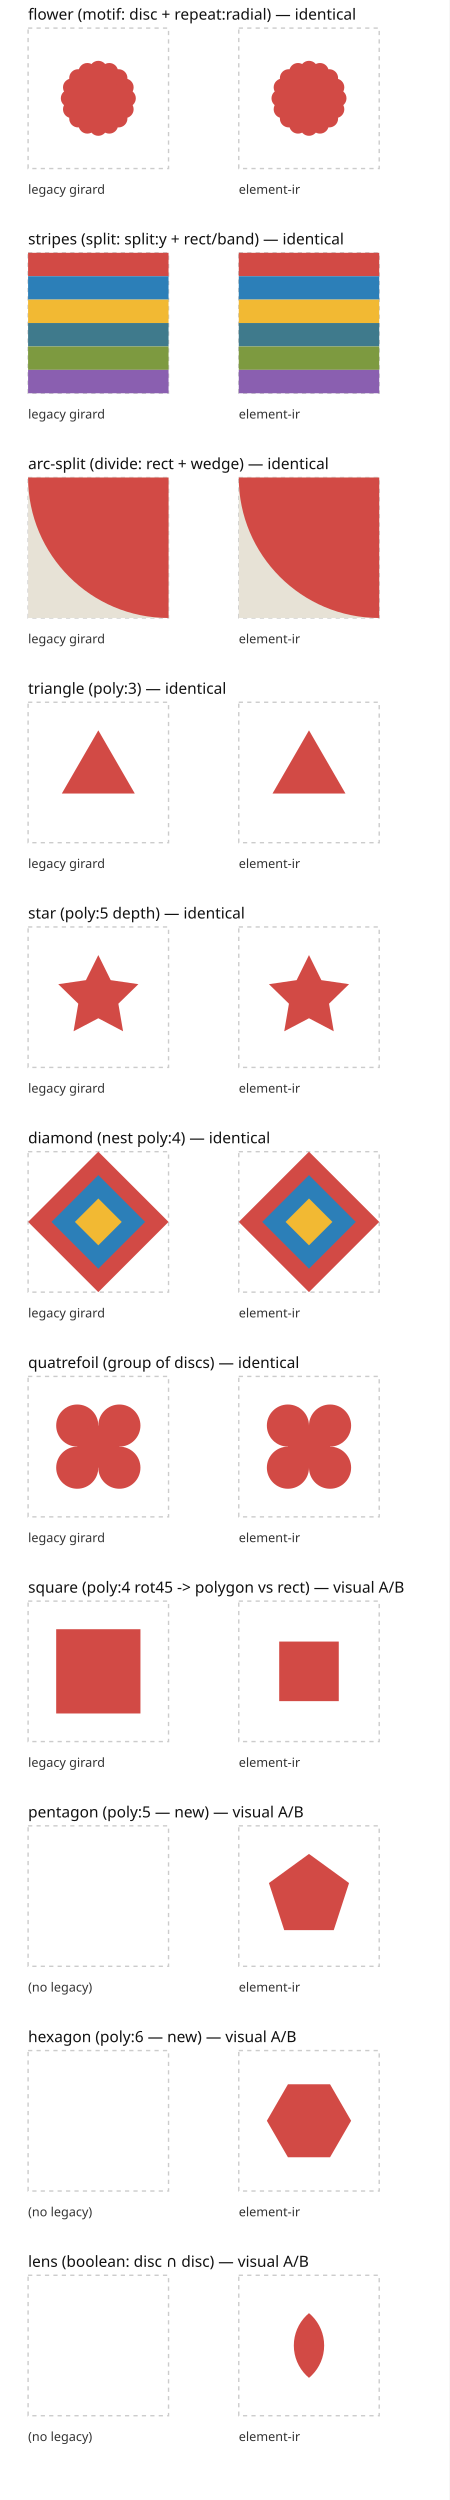
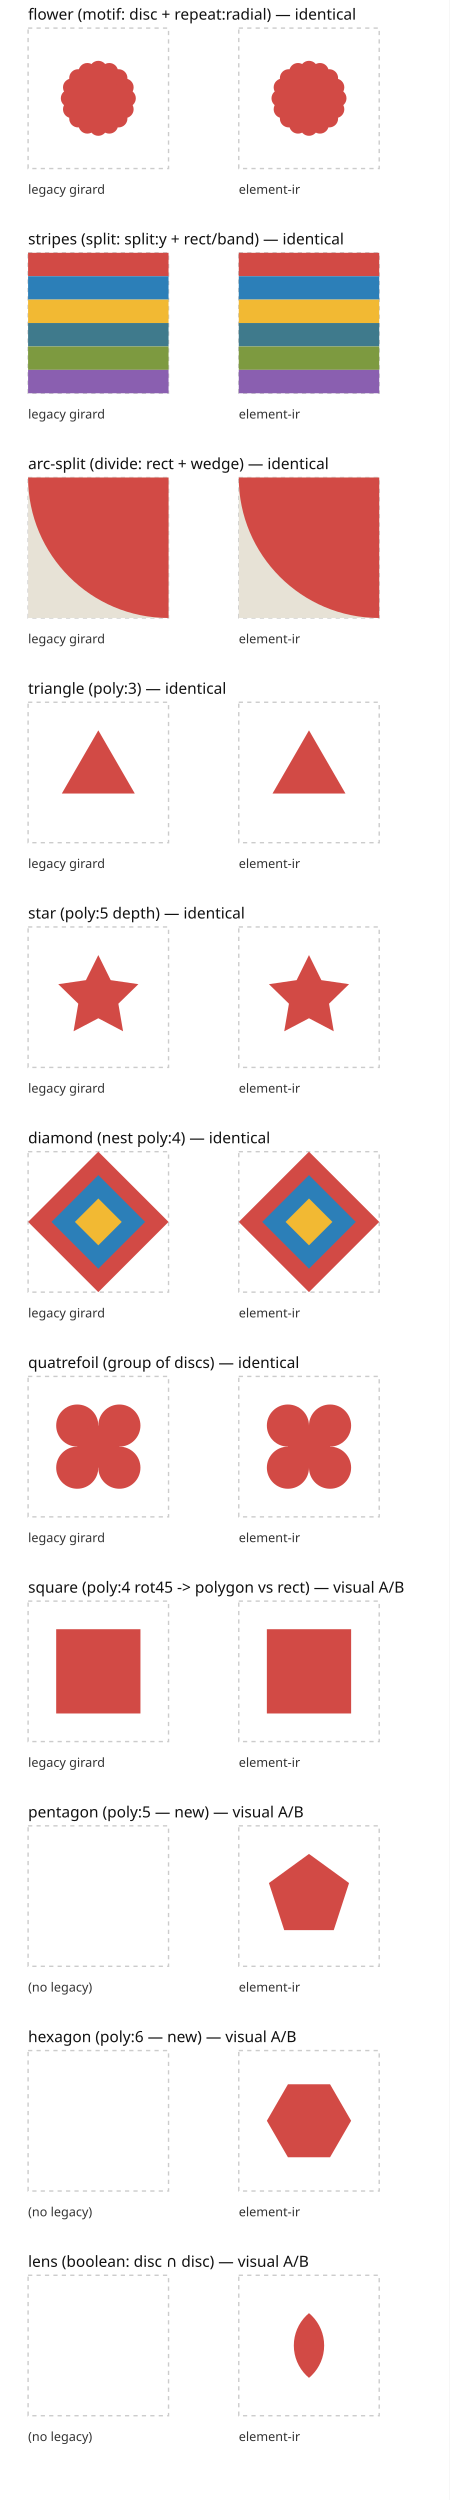
<svg xmlns="http://www.w3.org/2000/svg" width="320" height="1780" viewBox="0 0 320 1780">
  <rect width="320" height="1780" fill="#ffffff" />
  <text x="20" y="14" font-family="sans-serif" font-size="11" fill="#111">flower      (motif: disc + repeat:radial) — identical</text>
  <g transform="translate(20,20)">
    <rect x="0" y="0" width="100" height="100" fill="none" stroke="#cccccc" stroke-dasharray="3 3" />
    <circle cx="50" cy="50" r="20.4" fill="#d24a45" />
    <circle cx="70.4" cy="50" r="6.3" fill="#d24a45" />
    <circle cx="68.847" cy="57.807" r="6.3" fill="#d24a45" />
    <circle cx="64.425" cy="64.425" r="6.3" fill="#d24a45" />
    <circle cx="57.807" cy="68.847" r="6.3" fill="#d24a45" />
    <circle cx="50" cy="70.4" r="6.3" fill="#d24a45" />
    <circle cx="42.193" cy="68.847" r="6.3" fill="#d24a45" />
    <circle cx="35.575" cy="64.425" r="6.3" fill="#d24a45" />
    <circle cx="31.153" cy="57.807" r="6.3" fill="#d24a45" />
    <circle cx="29.6" cy="50" r="6.3" fill="#d24a45" />
    <circle cx="31.153" cy="42.193" r="6.3" fill="#d24a45" />
    <circle cx="35.575" cy="35.575" r="6.3" fill="#d24a45" />
    <circle cx="42.193" cy="31.153" r="6.3" fill="#d24a45" />
    <circle cx="50" cy="29.6" r="6.3" fill="#d24a45" />
    <circle cx="57.807" cy="31.153" r="6.3" fill="#d24a45" />
    <circle cx="64.425" cy="35.575" r="6.3" fill="#d24a45" />
    <circle cx="68.847" cy="42.193" r="6.3" fill="#d24a45" />
    <text x="0" y="118" font-family="sans-serif" font-size="9" fill="#333">legacy girard</text>
  </g>
  <g transform="translate(170,20)">
    <rect x="0" y="0" width="100" height="100" fill="none" stroke="#cccccc" stroke-dasharray="3 3" />
    <circle cx="50" cy="50" r="20.4" fill="#d24a45" />
    <circle cx="70.4" cy="50" r="6.3" fill="#d24a45" />
    <circle cx="68.847" cy="57.807" r="6.3" fill="#d24a45" />
    <circle cx="64.425" cy="64.425" r="6.3" fill="#d24a45" />
    <circle cx="57.807" cy="68.847" r="6.3" fill="#d24a45" />
    <circle cx="50" cy="70.4" r="6.3" fill="#d24a45" />
    <circle cx="42.193" cy="68.847" r="6.3" fill="#d24a45" />
    <circle cx="35.575" cy="64.425" r="6.3" fill="#d24a45" />
    <circle cx="31.153" cy="57.807" r="6.3" fill="#d24a45" />
    <circle cx="29.6" cy="50" r="6.3" fill="#d24a45" />
    <circle cx="31.153" cy="42.193" r="6.3" fill="#d24a45" />
    <circle cx="35.575" cy="35.575" r="6.3" fill="#d24a45" />
    <circle cx="42.193" cy="31.153" r="6.3" fill="#d24a45" />
    <circle cx="50" cy="29.6" r="6.3" fill="#d24a45" />
    <circle cx="57.807" cy="31.153" r="6.3" fill="#d24a45" />
    <circle cx="64.425" cy="35.575" r="6.3" fill="#d24a45" />
    <circle cx="68.847" cy="42.193" r="6.3" fill="#d24a45" />
    <text x="0" y="118" font-family="sans-serif" font-size="9" fill="#333">element-ir</text>
  </g>
  <text x="20" y="174" font-family="sans-serif" font-size="11" fill="#111">stripes     (split: split:y + rect/band) — identical</text>
  <g transform="translate(20,180)">
    <rect x="0" y="0" width="100" height="100" fill="none" stroke="#cccccc" stroke-dasharray="3 3" />
    <rect x="0" y="0" width="100" height="16.667" fill="#d24a45" />
    <rect x="0" y="16.667" width="100" height="16.667" fill="#2c7fb8" />
    <rect x="0" y="33.333" width="100" height="16.667" fill="#f2b933" />
    <rect x="0" y="50" width="100" height="16.667" fill="#3f7a8c" />
    <rect x="0" y="66.667" width="100" height="16.667" fill="#7d9a40" />
    <rect x="0" y="83.333" width="100" height="16.667" fill="#8a5fb0" />
    <text x="0" y="118" font-family="sans-serif" font-size="9" fill="#333">legacy girard</text>
  </g>
  <g transform="translate(170,180)">
    <rect x="0" y="0" width="100" height="100" fill="none" stroke="#cccccc" stroke-dasharray="3 3" />
    <rect x="0" y="0" width="100" height="16.667" fill="#d24a45" />
    <rect x="0" y="16.667" width="100" height="16.667" fill="#2c7fb8" />
    <rect x="0" y="33.333" width="100" height="16.667" fill="#f2b933" />
    <rect x="0" y="50" width="100" height="16.667" fill="#3f7a8c" />
    <rect x="0" y="66.667" width="100" height="16.667" fill="#7d9a40" />
    <rect x="0" y="83.333" width="100" height="16.667" fill="#8a5fb0" />
    <text x="0" y="118" font-family="sans-serif" font-size="9" fill="#333">element-ir</text>
  </g>
  <text x="20" y="334" font-family="sans-serif" font-size="11" fill="#111">arc-split   (divide: rect + wedge) — identical</text>
  <g transform="translate(20,340)">
    <rect x="0" y="0" width="100" height="100" fill="none" stroke="#cccccc" stroke-dasharray="3 3" />
    <rect x="0" y="0" width="100" height="100" fill="#e7e2d6" />
    <path d="M100,0 L100,100 A100,100 0 0,1 0,0 Z" fill="#d24a45" />
    <text x="0" y="118" font-family="sans-serif" font-size="9" fill="#333">legacy girard</text>
  </g>
  <g transform="translate(170,340)">
    <rect x="0" y="0" width="100" height="100" fill="none" stroke="#cccccc" stroke-dasharray="3 3" />
    <rect x="0" y="0" width="100" height="100" fill="#e7e2d6" />
    <path d="M100,0 L100,100 A100,100 0 0,1 0,0 Z" fill="#d24a45" />
    <text x="0" y="118" font-family="sans-serif" font-size="9" fill="#333">element-ir</text>
  </g>
  <text x="20" y="494" font-family="sans-serif" font-size="11" fill="#111">triangle    (poly:3) — identical</text>
  <g transform="translate(20,500)">
    <rect x="0" y="0" width="100" height="100" fill="none" stroke="#cccccc" stroke-dasharray="3 3" />
    <polygon points="50,20 75.98,65 24.02,65" fill="#d24a45" />
    <text x="0" y="118" font-family="sans-serif" font-size="9" fill="#333">legacy girard</text>
  </g>
  <g transform="translate(170,500)">
    <rect x="0" y="0" width="100" height="100" fill="none" stroke="#cccccc" stroke-dasharray="3 3" />
    <polygon points="50.00,20.00 75.98,65.00 24.02,65.00" fill="#d24a45" />
    <text x="0" y="118" font-family="sans-serif" font-size="9" fill="#333">element-ir</text>
  </g>
  <text x="20" y="654" font-family="sans-serif" font-size="11" fill="#111">star        (poly:5 depth) — identical</text>
  <g transform="translate(20,660)">
    <rect x="0" y="0" width="100" height="100" fill="none" stroke="#cccccc" stroke-dasharray="3 3" />
    <polygon points="50.00,20.00 58.82,37.86 78.53,40.73 64.27,54.64 67.63,74.27 50.00,65.00 32.37,74.27 35.73,54.64 21.47,40.73 41.18,37.86" fill="#d24a45" />
    <text x="0" y="118" font-family="sans-serif" font-size="9" fill="#333">legacy girard</text>
  </g>
  <g transform="translate(170,660)">
    <rect x="0" y="0" width="100" height="100" fill="none" stroke="#cccccc" stroke-dasharray="3 3" />
    <polygon points="50.00,20.00 58.82,37.86 78.53,40.73 64.27,54.64 67.63,74.27 50.00,65.00 32.37,74.27 35.73,54.64 21.47,40.73 41.18,37.86" fill="#d24a45" />
    <text x="0" y="118" font-family="sans-serif" font-size="9" fill="#333">element-ir</text>
  </g>
  <text x="20" y="814" font-family="sans-serif" font-size="11" fill="#111">diamond     (nest poly:4) — identical</text>
  <g transform="translate(20,820)">
    <rect x="0" y="0" width="100" height="100" fill="none" stroke="#cccccc" stroke-dasharray="3 3" />
    <polygon points="50.00,0.00 100.00,50.00 50.00,100.00 0.00,50.00" fill="#d24a45" />
    <polygon points="50.00,16.67 83.33,50.00 50.00,83.33 16.67,50.00" fill="#2c7fb8" />
    <polygon points="50.00,33.33 66.67,50.00 50.00,66.67 33.33,50.00" fill="#f2b933" />
    <text x="0" y="118" font-family="sans-serif" font-size="9" fill="#333">legacy girard</text>
  </g>
  <g transform="translate(170,820)">
    <rect x="0" y="0" width="100" height="100" fill="none" stroke="#cccccc" stroke-dasharray="3 3" />
    <polygon points="50.00,0.00 100.00,50.00 50.00,100.00 0.00,50.00" fill="#d24a45" />
    <polygon points="50.00,16.67 83.33,50.00 50.00,83.33 16.67,50.00" fill="#2c7fb8" />
    <polygon points="50.00,33.33 66.67,50.00 50.00,66.67 33.33,50.00" fill="#f2b933" />
    <text x="0" y="118" font-family="sans-serif" font-size="9" fill="#333">element-ir</text>
  </g>
  <text x="20" y="974" font-family="sans-serif" font-size="11" fill="#111">quatrefoil  (group of discs) — identical</text>
  <g transform="translate(20,980)">
    <rect x="0" y="0" width="100" height="100" fill="none" stroke="#cccccc" stroke-dasharray="3 3" />
    <circle cx="35" cy="35" r="15" fill="#d24a45" />
    <circle cx="65" cy="35" r="15" fill="#d24a45" />
    <circle cx="35" cy="65" r="15" fill="#d24a45" />
    <circle cx="65" cy="65" r="15" fill="#d24a45" />
    <circle cx="50" cy="50" r="15" fill="#d24a45" />
    <text x="0" y="118" font-family="sans-serif" font-size="9" fill="#333">legacy girard</text>
  </g>
  <g transform="translate(170,980)">
    <rect x="0" y="0" width="100" height="100" fill="none" stroke="#cccccc" stroke-dasharray="3 3" />
    <circle cx="35" cy="35" r="15" fill="#d24a45" />
    <circle cx="65" cy="35" r="15" fill="#d24a45" />
    <circle cx="35" cy="65" r="15" fill="#d24a45" />
    <circle cx="65" cy="65" r="15" fill="#d24a45" />
    <circle cx="50" cy="50" r="15" fill="#d24a45" />
    <text x="0" y="118" font-family="sans-serif" font-size="9" fill="#333">element-ir</text>
  </g>
  <text x="20" y="1134" font-family="sans-serif" font-size="11" fill="#111">square      (poly:4 rot45 -&gt; polygon vs rect) — visual A/B</text>
  <g transform="translate(20,1140)">
    <rect x="0" y="0" width="100" height="100" fill="none" stroke="#cccccc" stroke-dasharray="3 3" />
    <rect x="20" y="20" width="60" height="60" fill="#d24a45" />
    <text x="0" y="118" font-family="sans-serif" font-size="9" fill="#333">legacy girard</text>
  </g>
  <g transform="translate(170,1140)">
    <rect x="0" y="0" width="100" height="100" fill="none" stroke="#cccccc" stroke-dasharray="3 3" />
-     <polygon points="71.21,28.79 71.21,71.21 28.79,71.21 28.79,28.79" fill="#d24a45" />
+     <polygon points="80.00,20.00 80.00,80.00 20.00,80.00 20.00,20.00" fill="#d24a45" />
    <text x="0" y="118" font-family="sans-serif" font-size="9" fill="#333">element-ir</text>
  </g>
  <text x="20" y="1294" font-family="sans-serif" font-size="11" fill="#111">pentagon    (poly:5 — new) — visual A/B</text>
  <g transform="translate(20,1300)">
    <rect x="0" y="0" width="100" height="100" fill="none" stroke="#cccccc" stroke-dasharray="3 3" />
    <text x="0" y="118" font-family="sans-serif" font-size="9" fill="#333">(no legacy)</text>
  </g>
  <g transform="translate(170,1300)">
    <rect x="0" y="0" width="100" height="100" fill="none" stroke="#cccccc" stroke-dasharray="3 3" />
    <polygon points="50.00,20.00 78.53,40.73 67.63,74.27 32.37,74.27 21.47,40.73" fill="#d24a45" />
    <text x="0" y="118" font-family="sans-serif" font-size="9" fill="#333">element-ir</text>
  </g>
  <text x="20" y="1454" font-family="sans-serif" font-size="11" fill="#111">hexagon     (poly:6 — new) — visual A/B</text>
  <g transform="translate(20,1460)">
    <rect x="0" y="0" width="100" height="100" fill="none" stroke="#cccccc" stroke-dasharray="3 3" />
    <text x="0" y="118" font-family="sans-serif" font-size="9" fill="#333">(no legacy)</text>
  </g>
  <g transform="translate(170,1460)">
    <rect x="0" y="0" width="100" height="100" fill="none" stroke="#cccccc" stroke-dasharray="3 3" />
    <polygon points="65.00,24.02 80.00,50.00 65.00,75.98 35.00,75.98 20.00,50.00 35.00,24.02" fill="#d24a45" />
    <text x="0" y="118" font-family="sans-serif" font-size="9" fill="#333">element-ir</text>
  </g>
  <text x="20" y="1614" font-family="sans-serif" font-size="11" fill="#111">lens        (boolean: disc ∩ disc) — visual A/B</text>
  <g transform="translate(20,1620)">
    <rect x="0" y="0" width="100" height="100" fill="none" stroke="#cccccc" stroke-dasharray="3 3" />
    <text x="0" y="118" font-family="sans-serif" font-size="9" fill="#333">(no legacy)</text>
  </g>
  <g transform="translate(170,1620)">
    <rect x="0" y="0" width="100" height="100" fill="none" stroke="#cccccc" stroke-dasharray="3 3" />
    <clipPath id="ir-clip-1">
      <circle cx="30.8" cy="50" r="30" fill="#000" />
    </clipPath>
    <g clip-path="url(#ir-clip-1)">
      <circle cx="69.2" cy="50" r="30" fill="#d24a45" />
    </g>
    <text x="0" y="118" font-family="sans-serif" font-size="9" fill="#333">element-ir</text>
  </g>
</svg>
